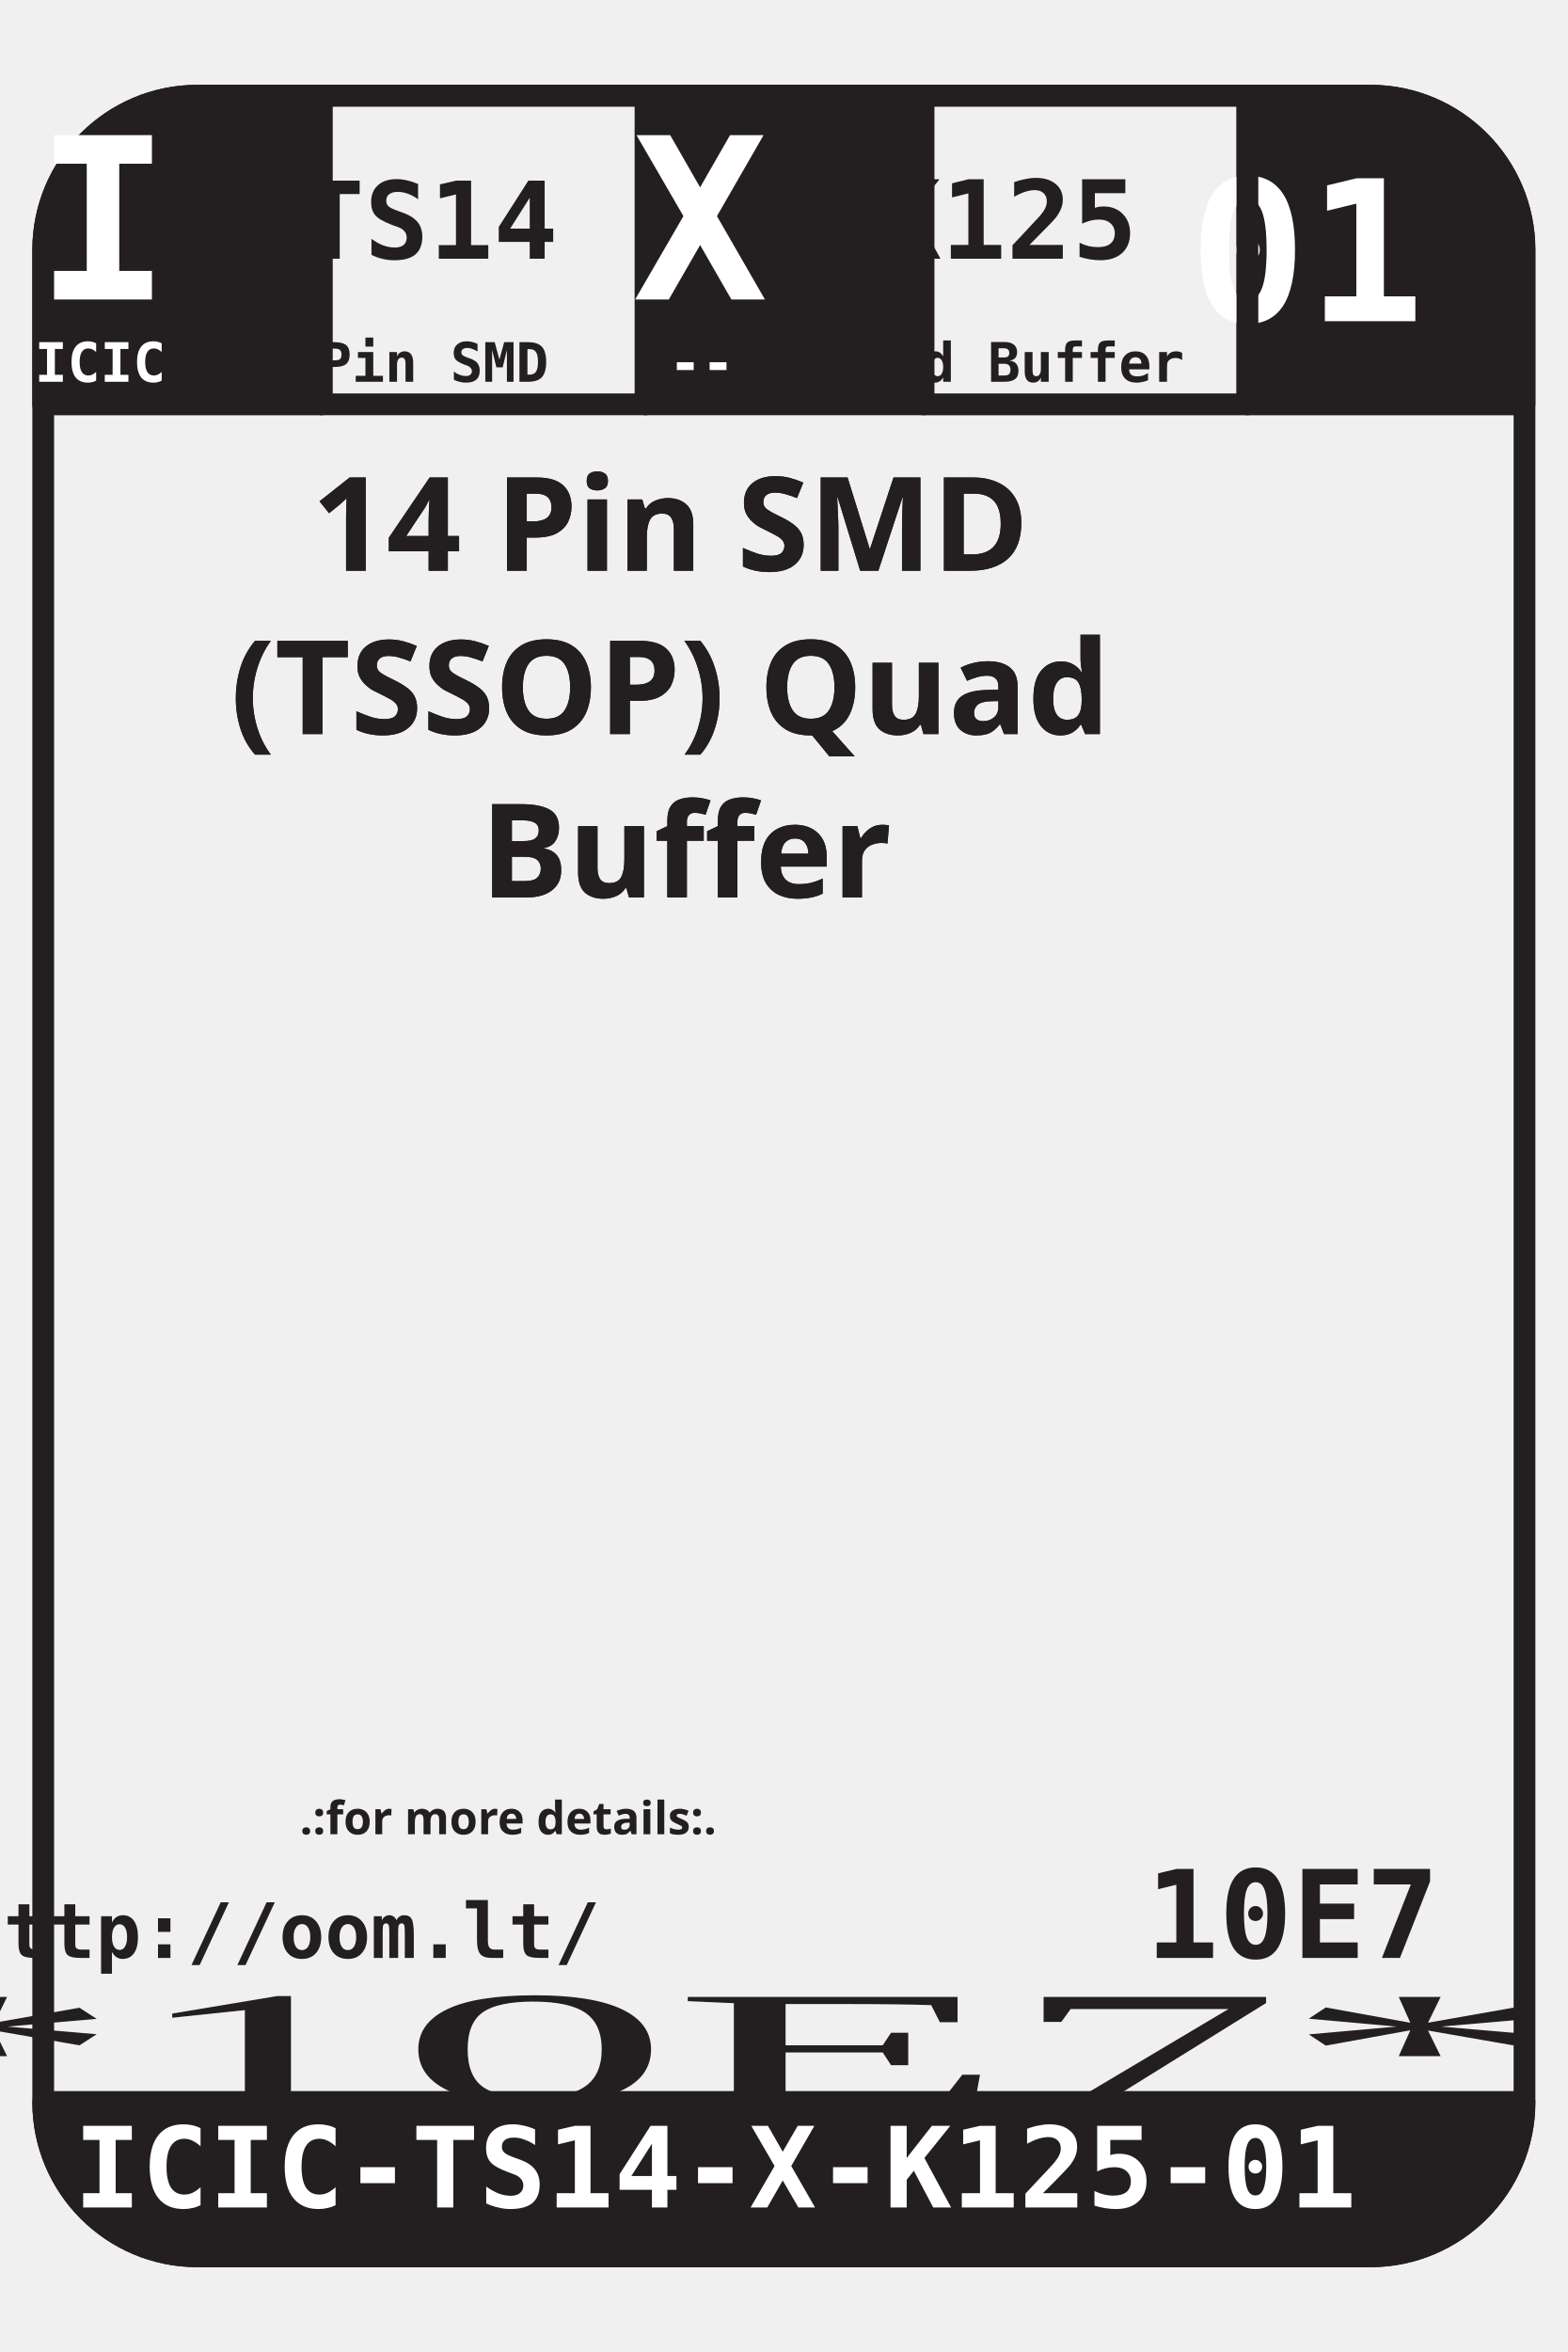
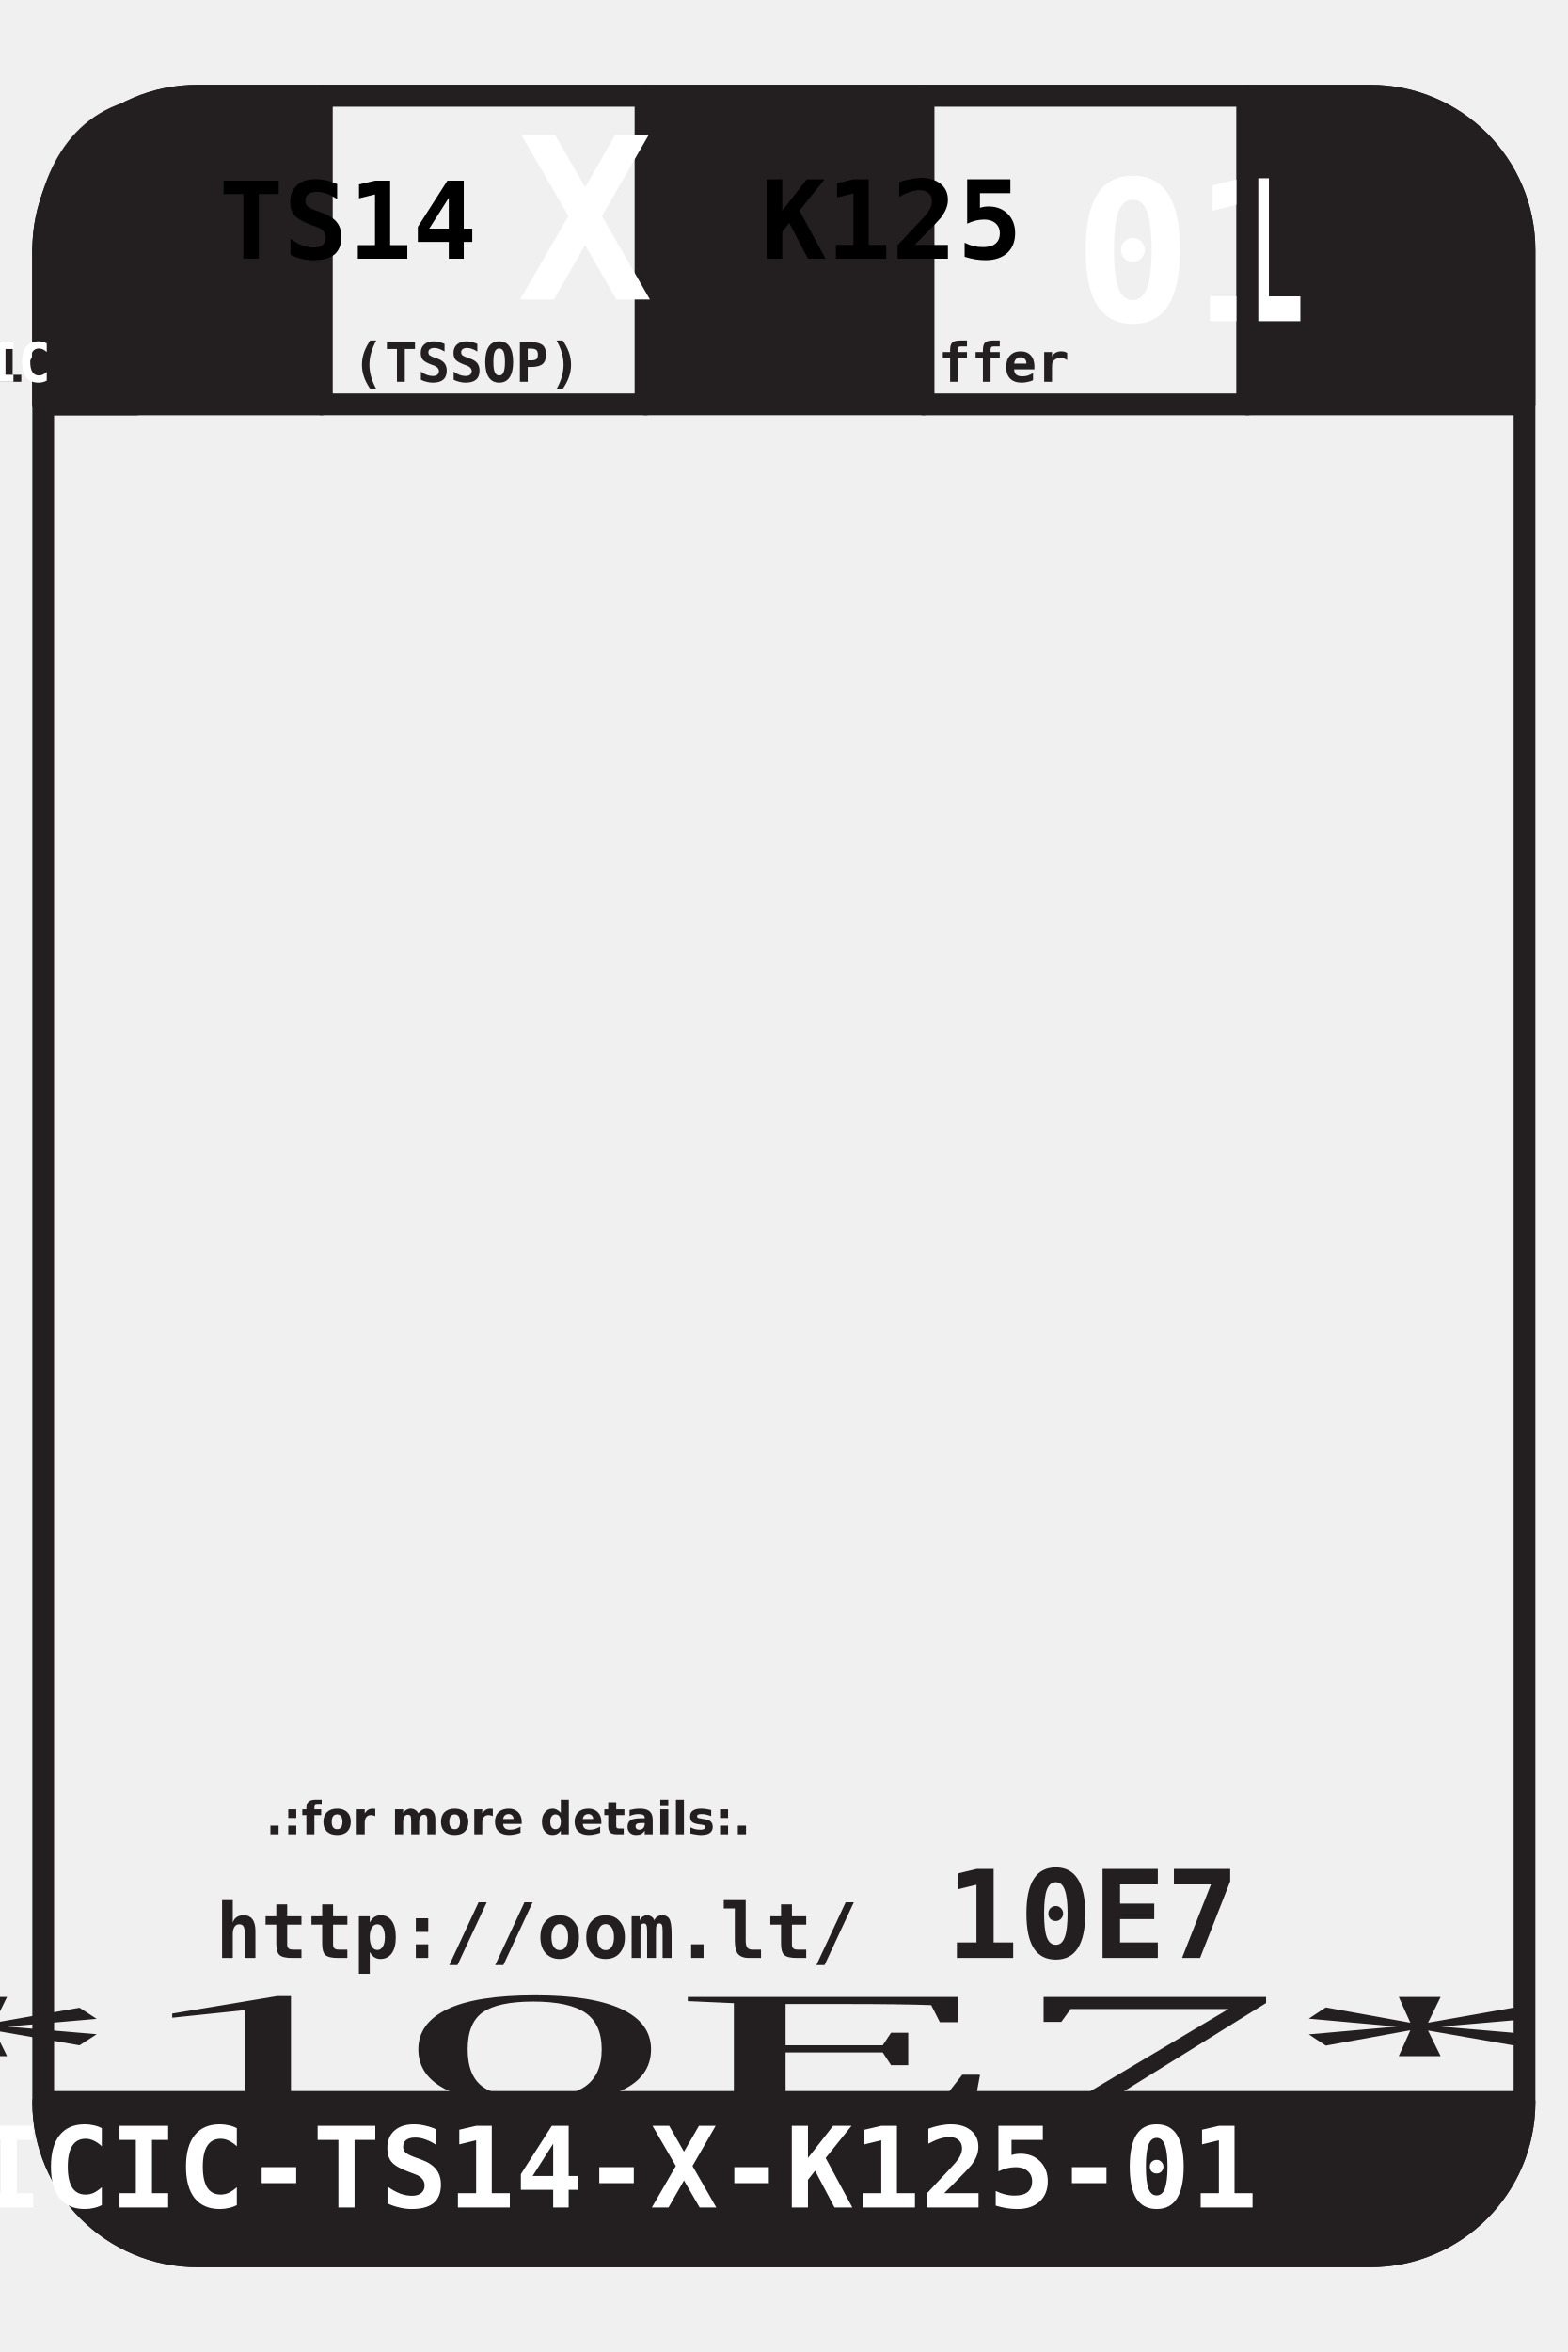
- <svg xmlns="http://www.w3.org/2000/svg" xmlns:xlink="http://www.w3.org/1999/xlink" id="svg3419" version="1.1" width="180" height="270" xml:space="preserve">
+ <svg xmlns="http://www.w3.org/2000/svg" id="svg3419" version="1.1" width="180" height="270" xml:space="preserve">
  <defs id="defs3423" />
  <g id="g3427" transform="matrix(1.25,0,0,-1.25,0,270)">
    <path d="m 3.969,193.039 c 0,7.826 6.347,14.173 14.173,14.173 l 107.717,0 c 7.826,0 14.173,-6.347 14.173,-14.173 l 0,-170.079 c 0,-7.826 -6.347,-14.173 -14.173,-14.173 l -107.717,0 c -7.826,0 -14.173,6.347 -14.173,14.173 l 0,170.079 z" style="fill:none;stroke:#231f20;stroke-width:2;stroke-linecap:round;stroke-linejoin:round;stroke-miterlimit:22.926;stroke-opacity:1;stroke-dasharray:none" id="path3429" />
-     <text transform="scale(1,-1)" id="text3431" x="72.076" y="-163.586" style="text-align:center;text-anchor:middle">
-       <tspan style="font-size:12px;font-variant:normal;font-weight:bold;text-align:center;writing-mode:lr-tb;text-anchor:middle;fill:#231f20;fill-opacity:1;fill-rule:nonzero;stroke:none;font-family:Helvetica LT;-inkscape-font-specification:Helvetica LT Bold" x="72.076" y="-163.586" id="tspan3433">14 Pin SMD</tspan>
-       <tspan style="font-size:12px;font-variant:normal;font-weight:bold;text-align:center;writing-mode:lr-tb;text-anchor:middle;fill:#231f20;fill-opacity:1;fill-rule:nonzero;stroke:none;font-family:Helvetica LT;-inkscape-font-specification:Helvetica LT Bold" x="72.076" y="-148.586" id="tspan3435">(TSSOP) Quad</tspan>
-       <tspan style="font-size:12px;font-variant:normal;font-weight:bold;text-align:center;writing-mode:lr-tb;text-anchor:middle;fill:#231f20;fill-opacity:1;fill-rule:nonzero;stroke:none;font-family:Helvetica LT;-inkscape-font-specification:Helvetica LT Bold" x="72.076" y="-133.586" id="tspan3437">Buffer </tspan>
-     </text>
    <text transform="scale(1,-1)" id="text3439" x="71.998" y="-326.037" style="text-align:center;text-anchor:middle">
-       <tspan style="font-size:6px;font-variant:normal;font-weight:bold;text-align:center;writing-mode:lr-tb;text-anchor:middle;fill:#231f20;fill-opacity:1;fill-rule:nonzero;stroke:none;font-family:Helvetica LT;-inkscape-font-specification:Helvetica LT Bold" id="tspan3441" y="-326.037" x="71.998">%ooPartQty</tspan>
+       <tspan style="font-size:6px;font-variant:normal;font-weight:bold;text-align:center;writing-mode:lr-tb;text-anchor:middle;fill:#231f20;fill-opacity:1;fill-rule:nonzero;stroke:none;font-family:Helvetica LT;-inkscape-font-specification:Helvetica LT Bold" id="tspan3441" y="-326.037" x="71.998" />
    </text>
    <text transform="matrix(1,0,0,-1,54.1817,47.5475)" id="text3443" x="17.943" y="0" style="text-anchor:middle;text-align:center">
-       <tspan style="font-size:4.201px;font-variant:normal;font-weight:bold;writing-mode:lr-tb;fill:#231f20;fill-opacity:1;fill-rule:nonzero;stroke:none;font-family:Helvetica LT;-inkscape-font-specification:Helvetica LT Bold;text-anchor:middle;text-align:center" x="0" y="0" id="tspan3445">.:for more details:.</tspan>
+       <tspan style="font-size:4.201px;font-variant:normal;font-weight:bold;writing-mode:lr-tb;fill:#231f20;fill-opacity:1;fill-rule:nonzero;stroke:none;font-family:DejaVu Sans;-inkscape-font-specification:DejaVu Sans Bold;text-anchor:middle;text-align:center;font-style:normal;font-stretch:normal" x="0" y="0" id="tspan3445">.:for more details:.</tspan>
    </text>
-     <text transform="matrix(1,0,0,-1,33.1279,36.1913)" id="text3447" x="26.514" y="0" style="text-anchor:middle;text-align:center">
-       <tspan style="font-size:7.001px;font-variant:normal;font-weight:bold;writing-mode:lr-tb;fill:#231f20;fill-opacity:1;fill-rule:nonzero;stroke:none;font-family:Consolas;-inkscape-font-specification:Consolas Bold;text-anchor:middle;text-align:center" x="0" y="0" id="tspan3449">http://oom.lt/</tspan>
+     <text transform="scale(1,-1)" id="text3447" x="56.807" y="-36.191" style="text-align:center;text-anchor:middle">
+       <tspan style="font-size:7.001px;font-style:normal;font-variant:normal;font-weight:bold;font-stretch:normal;text-align:center;writing-mode:lr-tb;text-anchor:middle;fill:#231f20;fill-opacity:1;fill-rule:nonzero;stroke:none;font-family:DejaVu Sans Mono;-inkscape-font-specification:DejaVu Sans Mono Bold" x="56.807" y="-36.191" id="tspan3449">http://oom.lt/</tspan>
    </text>
    <text transform="scale(1,-1)" id="text3451" x="86.863" y="-36.191" style="text-align:start;text-anchor:start">
-       <tspan style="font-size:11.202px;font-variant:normal;font-weight:bold;text-align:start;writing-mode:lr-tb;text-anchor:start;fill:#231f20;fill-opacity:1;fill-rule:nonzero;stroke:none;font-family:Consolas;-inkscape-font-specification:Consolas Bold" x="105.222" y="-36.191" id="tspan3453">10E7</tspan>
+       <tspan style="font-size:11.202px;font-variant:normal;font-weight:bold;text-align:start;writing-mode:lr-tb;text-anchor:start;fill:#231f20;fill-opacity:1;fill-rule:nonzero;stroke:none;font-family:DejaVu Sans Mono;-inkscape-font-specification:DejaVu Sans Mono Bold;font-style:normal;font-stretch:normal" x="86.863" y="-36.191" id="tspan3453">10E7</tspan>
    </text>
    <text transform="matrix(1,0,0,-0.2937634,14.7144,22.9039)" id="text3455" x="57.305" y="0" style="text-align:center;text-anchor:middle">
      <tspan style="font-size:50.435px;font-variant:normal;font-weight:normal;text-align:center;writing-mode:lr-tb;text-anchor:middle;fill:#231f20;fill-opacity:1;fill-rule:nonzero;stroke:none;font-family:Free 3 of 9 Extended;-inkscape-font-specification:Free3of9Extended" x="57.305" y="0" id="tspan3457">*10E7*</tspan>
    </text>
    <path d="m 29.541,178.866 0,28.346 -11.4,0 c -7.826,0 -14.173,-6.347 -14.173,-14.173 l 0,-14.173 25.573,0 z" style="fill:#231f20;fill-opacity:1;fill-rule:evenodd;stroke:#231f20;stroke-width:2;stroke-linecap:round;stroke-linejoin:round;stroke-miterlimit:22.926;stroke-opacity:1;stroke-dasharray:none" id="path3593" />
    <path d="m 140.031,193.039 c 0,7.826 -6.347,14.173 -14.173,14.173 l -11.277,0 0,-28.346 25.451,0 0,14.173 z" style="fill:#231f20;fill-opacity:1;fill-rule:evenodd;stroke:#231f20;stroke-width:2;stroke-linecap:round;stroke-linejoin:round;stroke-miterlimit:22.926;stroke-opacity:1;stroke-dasharray:none" id="path3595" />
    <path d="m 59.305,207.213 25.512,0 0,-28.346 -25.512,0 0,28.346 z" style="fill:#231f20;fill-opacity:1;fill-rule:evenodd;stroke:#231f20;stroke-width:2;stroke-linecap:round;stroke-linejoin:round;stroke-miterlimit:22.926;stroke-opacity:1;stroke-dasharray:none" id="path3597" />
-     <text transform="scale(1,-1)" id="text3599" x="16.703" y="-180.937" style="text-align:center;text-anchor:middle;fill:#ffffff">
-       <tspan style="font-size:5px;font-variant:normal;font-weight:bold;text-align:center;writing-mode:lr-tb;text-anchor:middle;fill:#ffffff;fill-opacity:1;fill-rule:nonzero;stroke:none;font-family:Consolas;-inkscape-font-specification:Consolas Bold" x="16.703" y="-180.937" id="tspan3601">ICIC</tspan>
-     </text>
-     <text transform="scale(1,-1)" id="text3603" x="127.539" y="-186.501" style="text-align:center;text-anchor:middle;fill:#ffffff">
-       <tspan style="font-size:18px;font-variant:normal;font-weight:bold;text-align:center;writing-mode:lr-tb;text-anchor:middle;fill:#ffffff;fill-opacity:1;fill-rule:nonzero;stroke:none;font-family:Consolas;-inkscape-font-specification:Consolas Bold" x="127.539" y="-186.501" id="tspan3605">01</tspan>
+     <text transform="scale(1,-1)" id="text3603" x="127.539" y="-186.501" style="font-style:normal;font-variant:normal;font-weight:bold;font-stretch:normal;text-align:center;text-anchor:middle;fill:#ffffff;font-family:DejaVu Sans Mono;-inkscape-font-specification:DejaVu Sans Mono Bold">
+       <tspan style="font-size:18px;font-style:normal;font-variant:normal;font-weight:bold;font-stretch:normal;text-align:center;writing-mode:lr-tb;text-anchor:middle;fill:#ffffff;fill-opacity:1;fill-rule:nonzero;stroke:none;font-family:DejaVu Sans Mono;-inkscape-font-specification:DejaVu Sans Mono Bold" x="127.539" y="-186.501" id="tspan3605">01</tspan>
    </text>
    <path d="m 29.541,207.213 29.764,0 0,-28.346 -29.764,0 0,28.346 z" style="fill:none;stroke:#231f20;stroke-width:2;stroke-linecap:round;stroke-linejoin:round;stroke-miterlimit:22.926;stroke-opacity:1;stroke-dasharray:none" id="path3607" />
    <path d="m 84.817,207.212 29.764,0 0,-28.346 -29.764,0 0,28.346 z" style="fill:none;stroke:#231f20;stroke-width:2;stroke-linecap:round;stroke-linejoin:round;stroke-miterlimit:22.926;stroke-opacity:1;stroke-dasharray:none" id="path3609" />
-     <text transform="scale(1,-1)" id="text3611" x="44.674" y="-192.239" style="font-size:8.444px;text-align:center;text-anchor:middle">
-       <tspan style="font-size:9.851px;font-variant:normal;font-weight:bold;text-align:center;writing-mode:lr-tb;text-anchor:middle;fill:#231f20;fill-opacity:1;fill-rule:nonzero;stroke:none;font-family:Consolas;-inkscape-font-specification:Consolas Bold" x="44.674" y="-192.239" id="tspan3613">TS14</tspan>
+     <text transform="scale(1,-1)" id="text3611" x="44.674" y="-192.239" style="font-size:8.444px;font-style:normal;font-variant:normal;font-weight:bold;font-stretch:normal;text-align:center;text-anchor:middle;fill:#000000;font-family:DejaVu Sans Mono;-inkscape-font-specification:DejaVu Sans Mono Bold">
+       <tspan style="font-size:9.851px;font-style:normal;font-variant:normal;font-weight:bold;font-stretch:normal;text-align:center;writing-mode:lr-tb;text-anchor:middle;fill:#000000;fill-opacity:1;fill-rule:nonzero;stroke:none;font-family:DejaVu Sans Mono;-inkscape-font-specification:DejaVu Sans Mono Bold" x="44.674" y="-192.239" id="tspan3613">TS14</tspan>
    </text>
-     <text transform="scale(1,-1)" id="text3615" x="99.941" y="-192.241" style="text-align:center;text-anchor:middle">
-       <tspan style="font-size:10px;font-variant:normal;font-weight:bold;text-align:center;writing-mode:lr-tb;text-anchor:middle;fill:#231f20;fill-opacity:1;fill-rule:nonzero;stroke:none;font-family:Consolas;-inkscape-font-specification:Consolas Bold" x="99.941" y="-192.241" id="tspan3617">K125</tspan>
+     <text transform="scale(1,-1)" id="text3615" x="99.941" y="-192.241" style="font-style:normal;font-variant:normal;font-weight:bold;font-stretch:normal;text-align:center;text-anchor:middle;fill:#000000;font-family:DejaVu Sans Mono;-inkscape-font-specification:DejaVu Sans Mono Bold">
+       <tspan style="font-size:10px;font-style:normal;font-variant:normal;font-weight:bold;font-stretch:normal;text-align:center;writing-mode:lr-tb;text-anchor:middle;fill:#000000;fill-opacity:1;fill-rule:nonzero;stroke:none;font-family:DejaVu Sans Mono;-inkscape-font-specification:DejaVu Sans Mono Bold" x="99.941" y="-192.241" id="tspan3617">K125</tspan>
    </text>
-     <text transform="scale(1,-1)" id="text3623" x="71.95" y="-180.937" style="text-align:center;text-anchor:middle">
-       <tspan style="font-size:5px;font-variant:normal;font-weight:bold;text-align:center;writing-mode:lr-tb;text-anchor:middle;fill:#ffffff;fill-opacity:1;fill-rule:nonzero;stroke:none;font-family:Consolas;-inkscape-font-specification:Consolas Bold" x="71.95" y="-180.937" id="tspan3625">--</tspan>
+     <text transform="scale(1,-1)" id="text3623" x="71.95" y="-180.937" style="font-style:normal;font-variant:normal;font-weight:bold;font-stretch:normal;text-align:center;text-anchor:middle;fill:#ffffff;font-family:DejaVu Sans Mono;-inkscape-font-specification:DejaVu Sans Mono Bold">
+       <tspan style="font-size:5px;font-style:normal;font-variant:normal;font-weight:bold;font-stretch:normal;text-align:center;writing-mode:lr-tb;text-anchor:middle;fill:#ffffff;fill-opacity:1;fill-rule:nonzero;stroke:none;font-family:DejaVu Sans Mono;-inkscape-font-specification:DejaVu Sans Mono Bold" x="71.95" y="-180.937" id="tspan3625" />
    </text>
-     <text transform="scale(1,-1)" id="text3631" x="44.348" y="-180.937" style="text-align:center;text-anchor:middle">
-       <tspan style="font-size:5px;font-variant:normal;font-weight:bold;text-align:center;writing-mode:lr-tb;text-anchor:middle;fill:#231f20;fill-opacity:1;fill-rule:nonzero;stroke:none;font-family:Consolas;-inkscape-font-specification:Consolas Bold" x="44.348" y="-180.937" id="tspan3633">14 Pin SMD </tspan>
+     <text transform="scale(1,-1)" id="text3631" x="44.348" y="-180.937" style="font-style:normal;font-variant:normal;font-weight:bold;font-stretch:normal;text-align:center;text-anchor:middle;font-family:DejaVu Sans Mono;-inkscape-font-specification:DejaVu Sans Mono Bold">
+       <tspan style="font-size:5px;font-style:normal;font-variant:normal;font-weight:bold;font-stretch:normal;text-align:center;writing-mode:lr-tb;text-anchor:middle;fill:#231f20;fill-opacity:1;fill-rule:nonzero;stroke:none;font-family:DejaVu Sans Mono;-inkscape-font-specification:DejaVu Sans Mono Bold" x="44.348" y="-180.937" id="tspan3633">14 Pin SMD (TSSOP)</tspan>
    </text>
-     <text transform="scale(1,-1)" id="text3619" x="21.628" y="-188.494" style="text-align:center;text-anchor:middle">
-       <tspan style="font-size:20.706px;font-variant:normal;font-weight:bold;text-align:center;writing-mode:lr-tb;text-anchor:middle;fill:#ffffff;fill-opacity:1;fill-rule:nonzero;stroke:none;font-family:Consolas;-inkscape-font-specification:Consolas Bold" x="16.967" y="-188.494" id="tspan3621">I</tspan>
+     <text transform="scale(1,-1)" id="text3619" x="247.712" y="-188.494" style="font-style:normal;font-variant:normal;font-weight:bold;font-stretch:normal;text-align:end;text-anchor:end;fill:#ffffff;font-family:DejaVu Sans Mono;-inkscape-font-specification:DejaVu Sans Mono Bold">
+       <tspan style="font-size:20.706px;font-style:normal;font-variant:normal;font-weight:bold;font-stretch:normal;text-align:end;writing-mode:lr-tb;text-anchor:end;fill:#ffffff;fill-opacity:1;fill-rule:nonzero;stroke:none;font-family:DejaVu Sans Mono;-inkscape-font-specification:DejaVu Sans Mono Bold" x="25.471" y="-188.494" id="tspan3621">ICIC</tspan>
    </text>
-     <text transform="scale(1,-1)" id="text3627" x="76.459" y="-188.494" style="text-align:center;text-anchor:middle;fill:#ffffff">
-       <tspan style="font-size:20.706px;font-variant:normal;font-weight:bold;text-align:center;writing-mode:lr-tb;text-anchor:middle;fill:#ffffff;fill-opacity:1;fill-rule:nonzero;stroke:none;font-family:Consolas;-inkscape-font-specification:Consolas Bold" x="71.808" y="-188.494" id="tspan3629">X</tspan>
+     <path id="use3031" style="fill:#231f20;fill-opacity:1;fill-rule:evenodd;stroke:#231f20;stroke-width:2;stroke-linecap:round;stroke-linejoin:round;stroke-miterlimit:22.926;stroke-opacity:1;stroke-dasharray:none" d="m 12.534,178.866 0.164,27.036 C 6.573,204.607 4.348,198.675 3.968,193.039 l 0,-14.173 z" />
+     <text transform="scale(1,-1)" id="text3627" x="76.459" y="-188.494" style="font-style:normal;font-variant:normal;font-weight:bold;font-stretch:normal;text-align:center;text-anchor:middle;fill:#ffffff;font-family:DejaVu Sans Mono;-inkscape-font-specification:DejaVu Sans Mono Bold">
+       <tspan style="font-size:20.706px;font-style:normal;font-variant:normal;font-weight:bold;font-stretch:normal;text-align:center;writing-mode:lr-tb;text-anchor:middle;fill:#ffffff;fill-opacity:1;fill-rule:nonzero;stroke:none;font-family:DejaVu Sans Mono;-inkscape-font-specification:DejaVu Sans Mono Bold" x="71.808" y="-188.494" id="tspan3629">X</tspan>
    </text>
-     <text transform="scale(1,-1)" id="text3635" x="99.728" y="-180.937" style="text-align:center;text-anchor:middle">
-       <tspan style="font-size:5px;font-variant:normal;font-weight:bold;text-align:center;writing-mode:lr-tb;text-anchor:middle;fill:#231f20;fill-opacity:1;fill-rule:nonzero;stroke:none;font-family:Consolas;-inkscape-font-specification:Consolas Bold" x="99.728" y="-180.937" id="tspan3637">Quad Buffer</tspan>
+     <text transform="scale(1,-1)" id="text3635" x="99.728" y="-180.937" style="font-style:normal;font-variant:normal;font-weight:bold;font-stretch:normal;text-align:center;text-anchor:middle;font-family:DejaVu Sans Mono;-inkscape-font-specification:DejaVu Sans Mono Bold">
+       <tspan style="font-size:5px;font-style:normal;font-variant:normal;font-weight:bold;font-stretch:normal;text-align:center;writing-mode:lr-tb;text-anchor:middle;fill:#231f20;fill-opacity:1;fill-rule:nonzero;stroke:none;font-family:DejaVu Sans Mono;-inkscape-font-specification:DejaVu Sans Mono Bold" x="99.728" y="-180.937" id="tspan3637">Quad Buffer</tspan>
    </text>
    <path d="m 3.969,22.961 136.063,0" style="fill:none;stroke:#231f20;stroke-opacity:1;stroke-width:0.216;stroke-linecap:butt;stroke-linejoin:miter;stroke-miterlimit:22.926;stroke-dasharray:none" id="path3639" />
    <path d="m 3.969,22.961 136.063,0 0,0 c 0,-7.826 -6.347,-14.173 -14.173,-14.173 l -107.717,0 c -7.826,0 -14.173,6.347 -14.173,14.173 z" style="fill:#231f20;fill-opacity:1;fill-rule:evenodd;stroke:#231f20;stroke-opacity:1;stroke-width:2;stroke-linecap:round;stroke-linejoin:round;stroke-miterlimit:22.926;stroke-dasharray:none" id="path3641" />
-     <text transform="scale(1,-1)" id="text3643" x="72.138" y="-13.271" style="font-size:10.302px;text-align:center;text-anchor:middle">
-       <tspan style="font-size:10.302px;font-variant:normal;font-weight:bold;text-align:center;writing-mode:lr-tb;text-anchor:middle;fill:#ffffff;fill-opacity:1;fill-rule:nonzero;stroke:none;font-family:Consolas;-inkscape-font-specification:Consolas Bold" x="72.138" y="-13.271" id="tspan3645">ICIC-TS14-X-K125-01</tspan>
+     <text transform="scale(1,-1)" id="text3643" x="72.138" y="-13.271" style="font-size:10.302px;text-align:center;text-anchor:middle;-inkscape-font-specification:DejaVu Sans Mono Bold;font-family:DejaVu Sans Mono;font-weight:bold;font-style:normal;font-stretch:normal;font-variant:normal">
+       <tspan style="font-size:10.302px;font-variant:normal;font-weight:bold;text-align:center;writing-mode:lr-tb;text-anchor:middle;fill:#ffffff;fill-opacity:1;fill-rule:nonzero;stroke:none;font-family:DejaVu Sans Mono;-inkscape-font-specification:DejaVu Sans Mono Bold;font-style:normal;font-stretch:normal" x="72.138" y="-13.271" id="tspan3645">ICIC-TS14-X-K125-01</tspan>
    </text>
-     <text xml:space="preserve" style="font-size:40px;font-style:normal;font-weight:bold;text-align:center;line-height:125%;letter-spacing:0px;word-spacing:0px;text-anchor:middle;fill:#000000;fill-opacity:1;stroke:none;font-family:Sans;-inkscape-font-specification:Sans Bold" x="-21.572" y="54.974" id="text3647" transform="matrix(0.8,0,0,-0.8,0,216)">
+     <text xml:space="preserve" style="font-size:40px;font-style:normal;font-weight:bold;text-align:center;line-height:125%;letter-spacing:0px;word-spacing:0px;text-anchor:middle;fill:#000000;fill-opacity:1;stroke:none;font-family:DejaVu Sans Mono;-inkscape-font-specification:DejaVu Sans Mono Bold;font-stretch:normal;font-variant:normal" x="-21.572" y="54.974" id="text3647" transform="matrix(0.8,0,0,-0.8,0,216)">
      <tspan id="tspan3649" x="-16.025" y="54.974"> </tspan>
    </text>
-     <use x="0" y="0" xlink:href="#text3431" id="use3678" width="180" height="270" />
-     <text style="font-size:13.422px;text-align:center;text-anchor:middle" y="-156.772" x="72.118" id="use3682" transform="scale(1,-1)">
-       <tspan id="tspan3686" y="-156.772" x="72.118" style="font-size:13.422px;font-variant:normal;font-weight:bold;text-align:center;writing-mode:lr-tb;text-anchor:middle;fill:#231f20;fill-opacity:1;fill-rule:nonzero;stroke:none;font-family:Helvetica LT;-inkscape-font-specification:Helvetica LT Bold" />
-       <tspan id="tspan3688" y="-139.994" x="72.118" style="font-size:13.422px;font-variant:normal;font-weight:bold;text-align:center;writing-mode:lr-tb;text-anchor:middle;fill:#231f20;fill-opacity:1;fill-rule:nonzero;stroke:none;font-family:Helvetica LT;-inkscape-font-specification:Helvetica LT Bold" />
-       <tspan id="tspan3690" y="-123.217" x="72.118" style="font-size:13.422px;font-variant:normal;font-weight:bold;text-align:center;writing-mode:lr-tb;text-anchor:middle;fill:#231f20;fill-opacity:1;fill-rule:nonzero;stroke:none;font-family:Helvetica LT;-inkscape-font-specification:Helvetica LT Bold" />
+     <text transform="scale(1,-1)" id="text3599" x="16.703" y="-180.937" style="font-style:normal;font-variant:normal;font-weight:bold;font-stretch:normal;text-align:center;text-anchor:middle;fill:#ffffff;font-family:DejaVu Sans Mono;-inkscape-font-specification:DejaVu Sans Mono Bold">
+       <tspan style="font-size:5px;font-style:normal;font-variant:normal;font-weight:bold;font-stretch:normal;text-align:center;writing-mode:lr-tb;text-anchor:middle;fill:#ffffff;fill-opacity:1;fill-rule:nonzero;stroke:none;font-family:DejaVu Sans Mono;-inkscape-font-specification:DejaVu Sans Mono Bold" x="16.703" y="-180.937" id="tspan3601">ICIC</tspan>
    </text>
  </g>
</svg>
